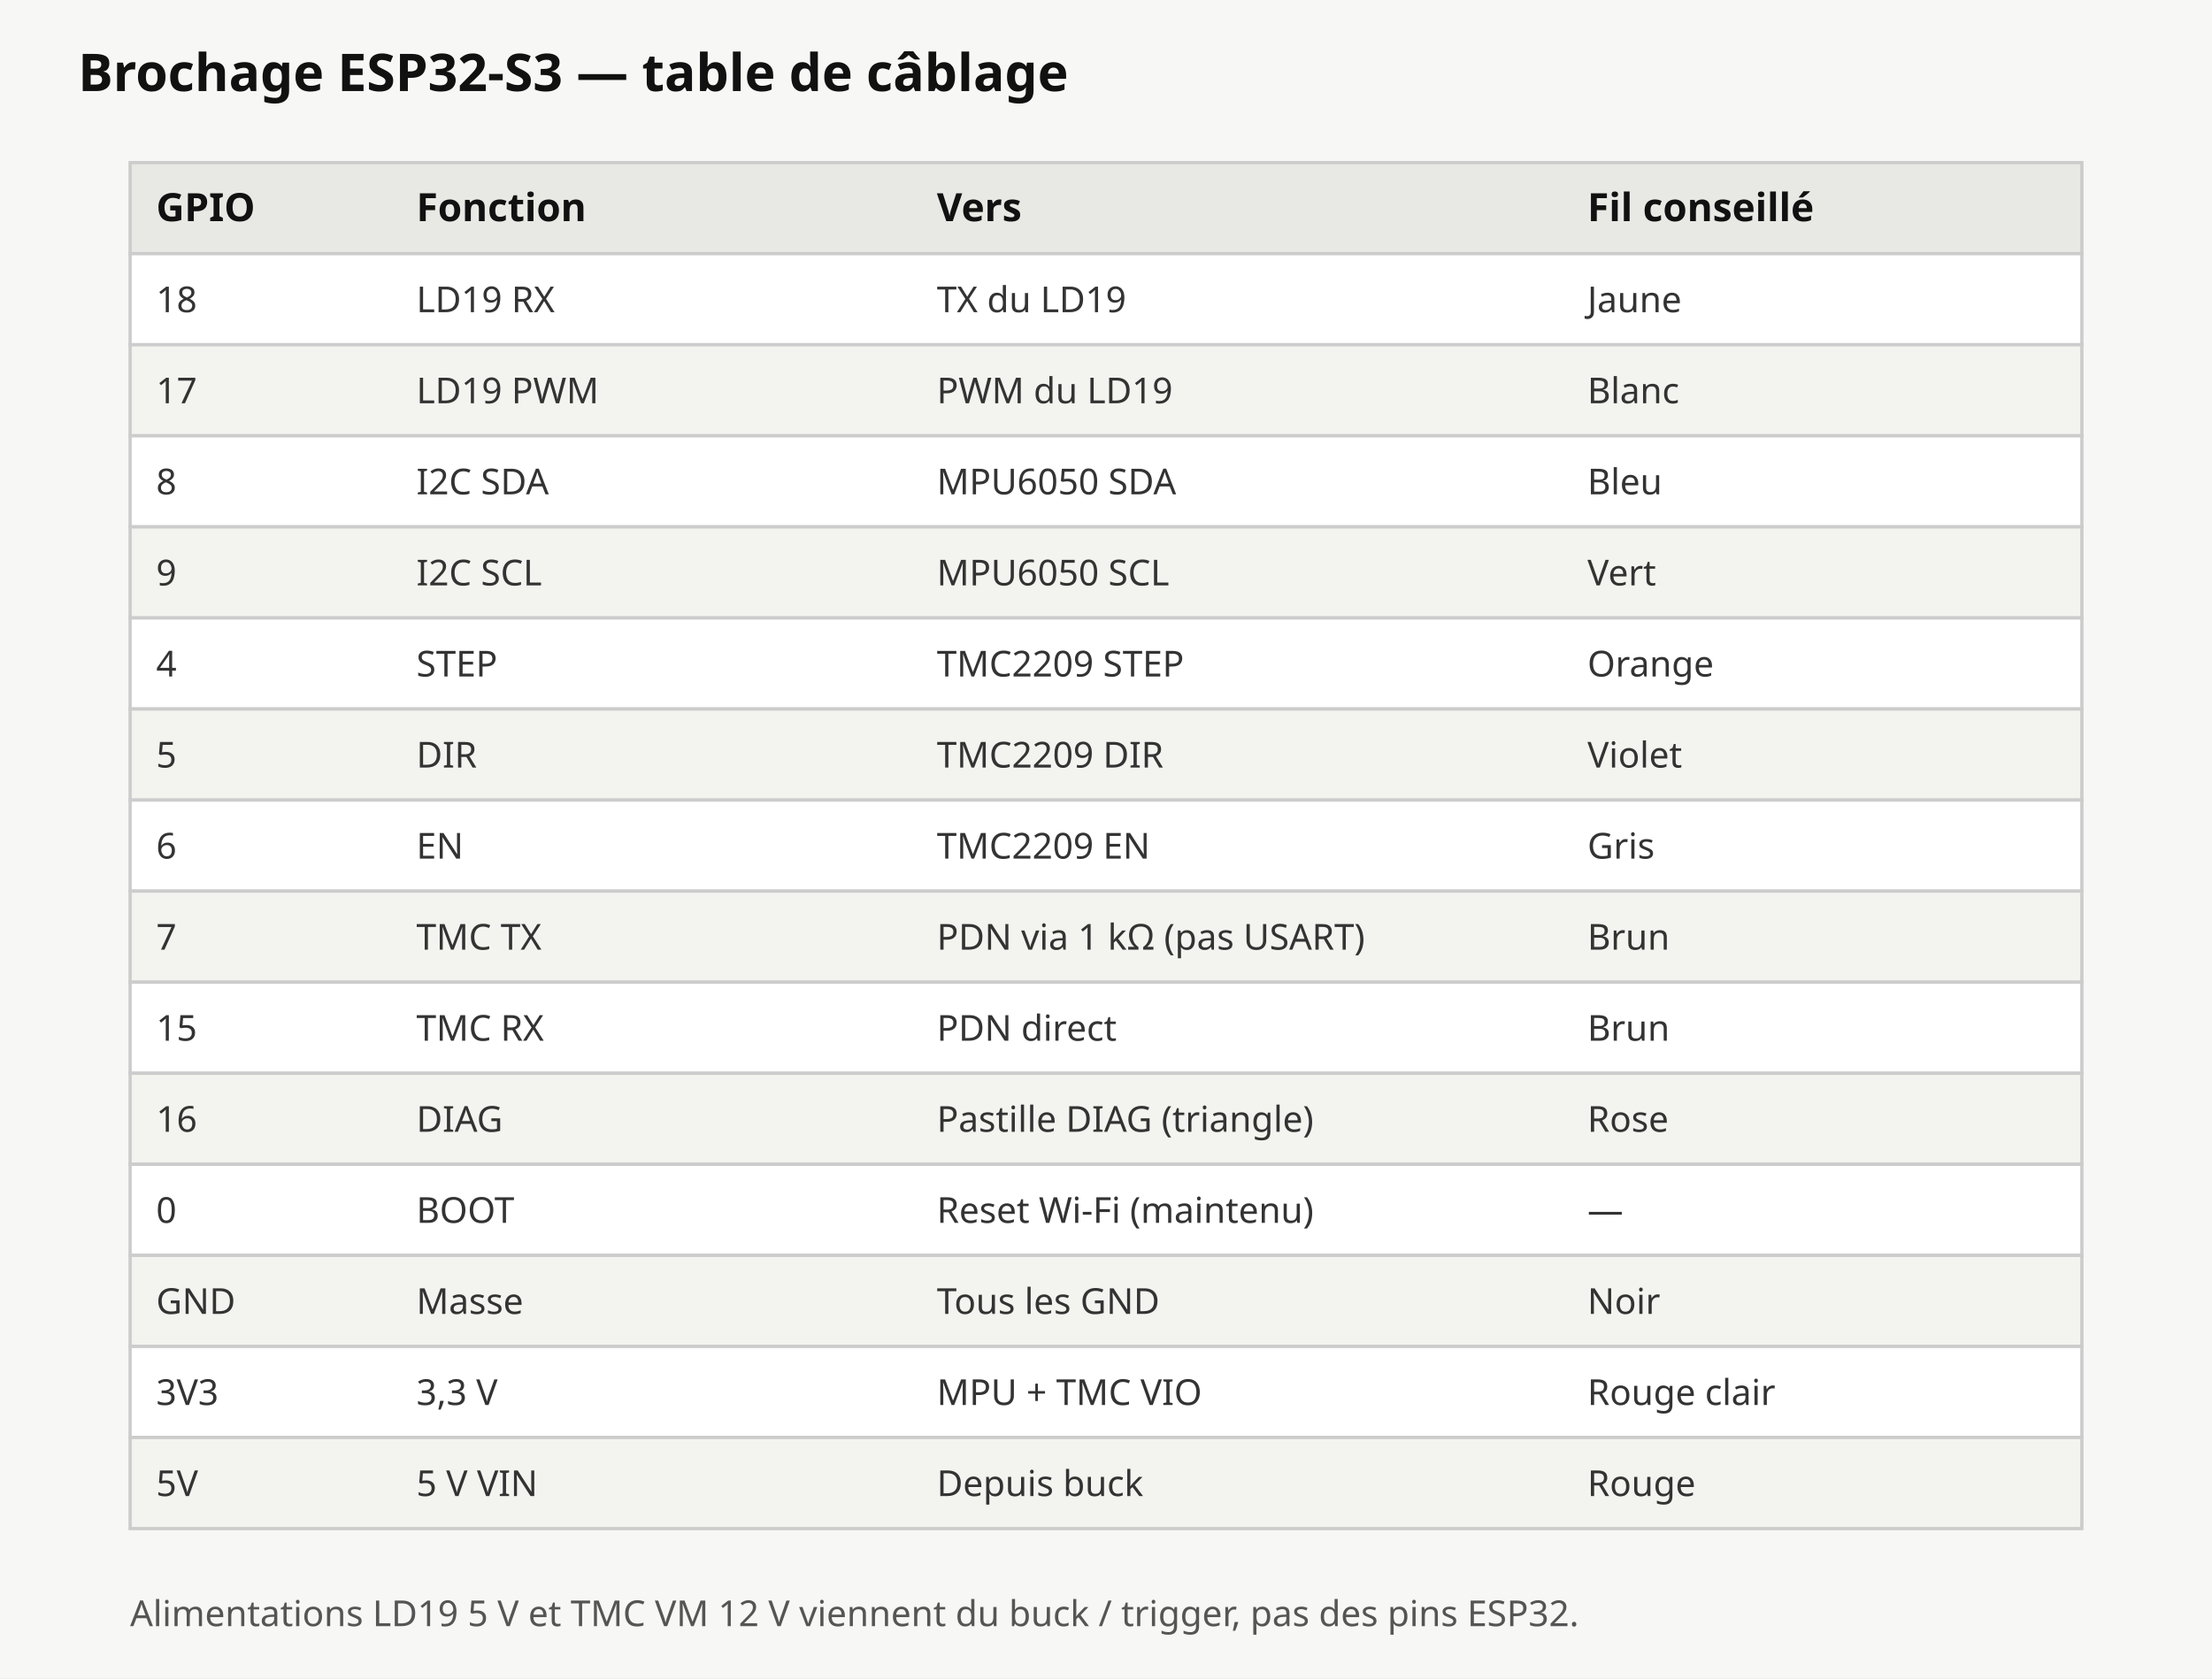
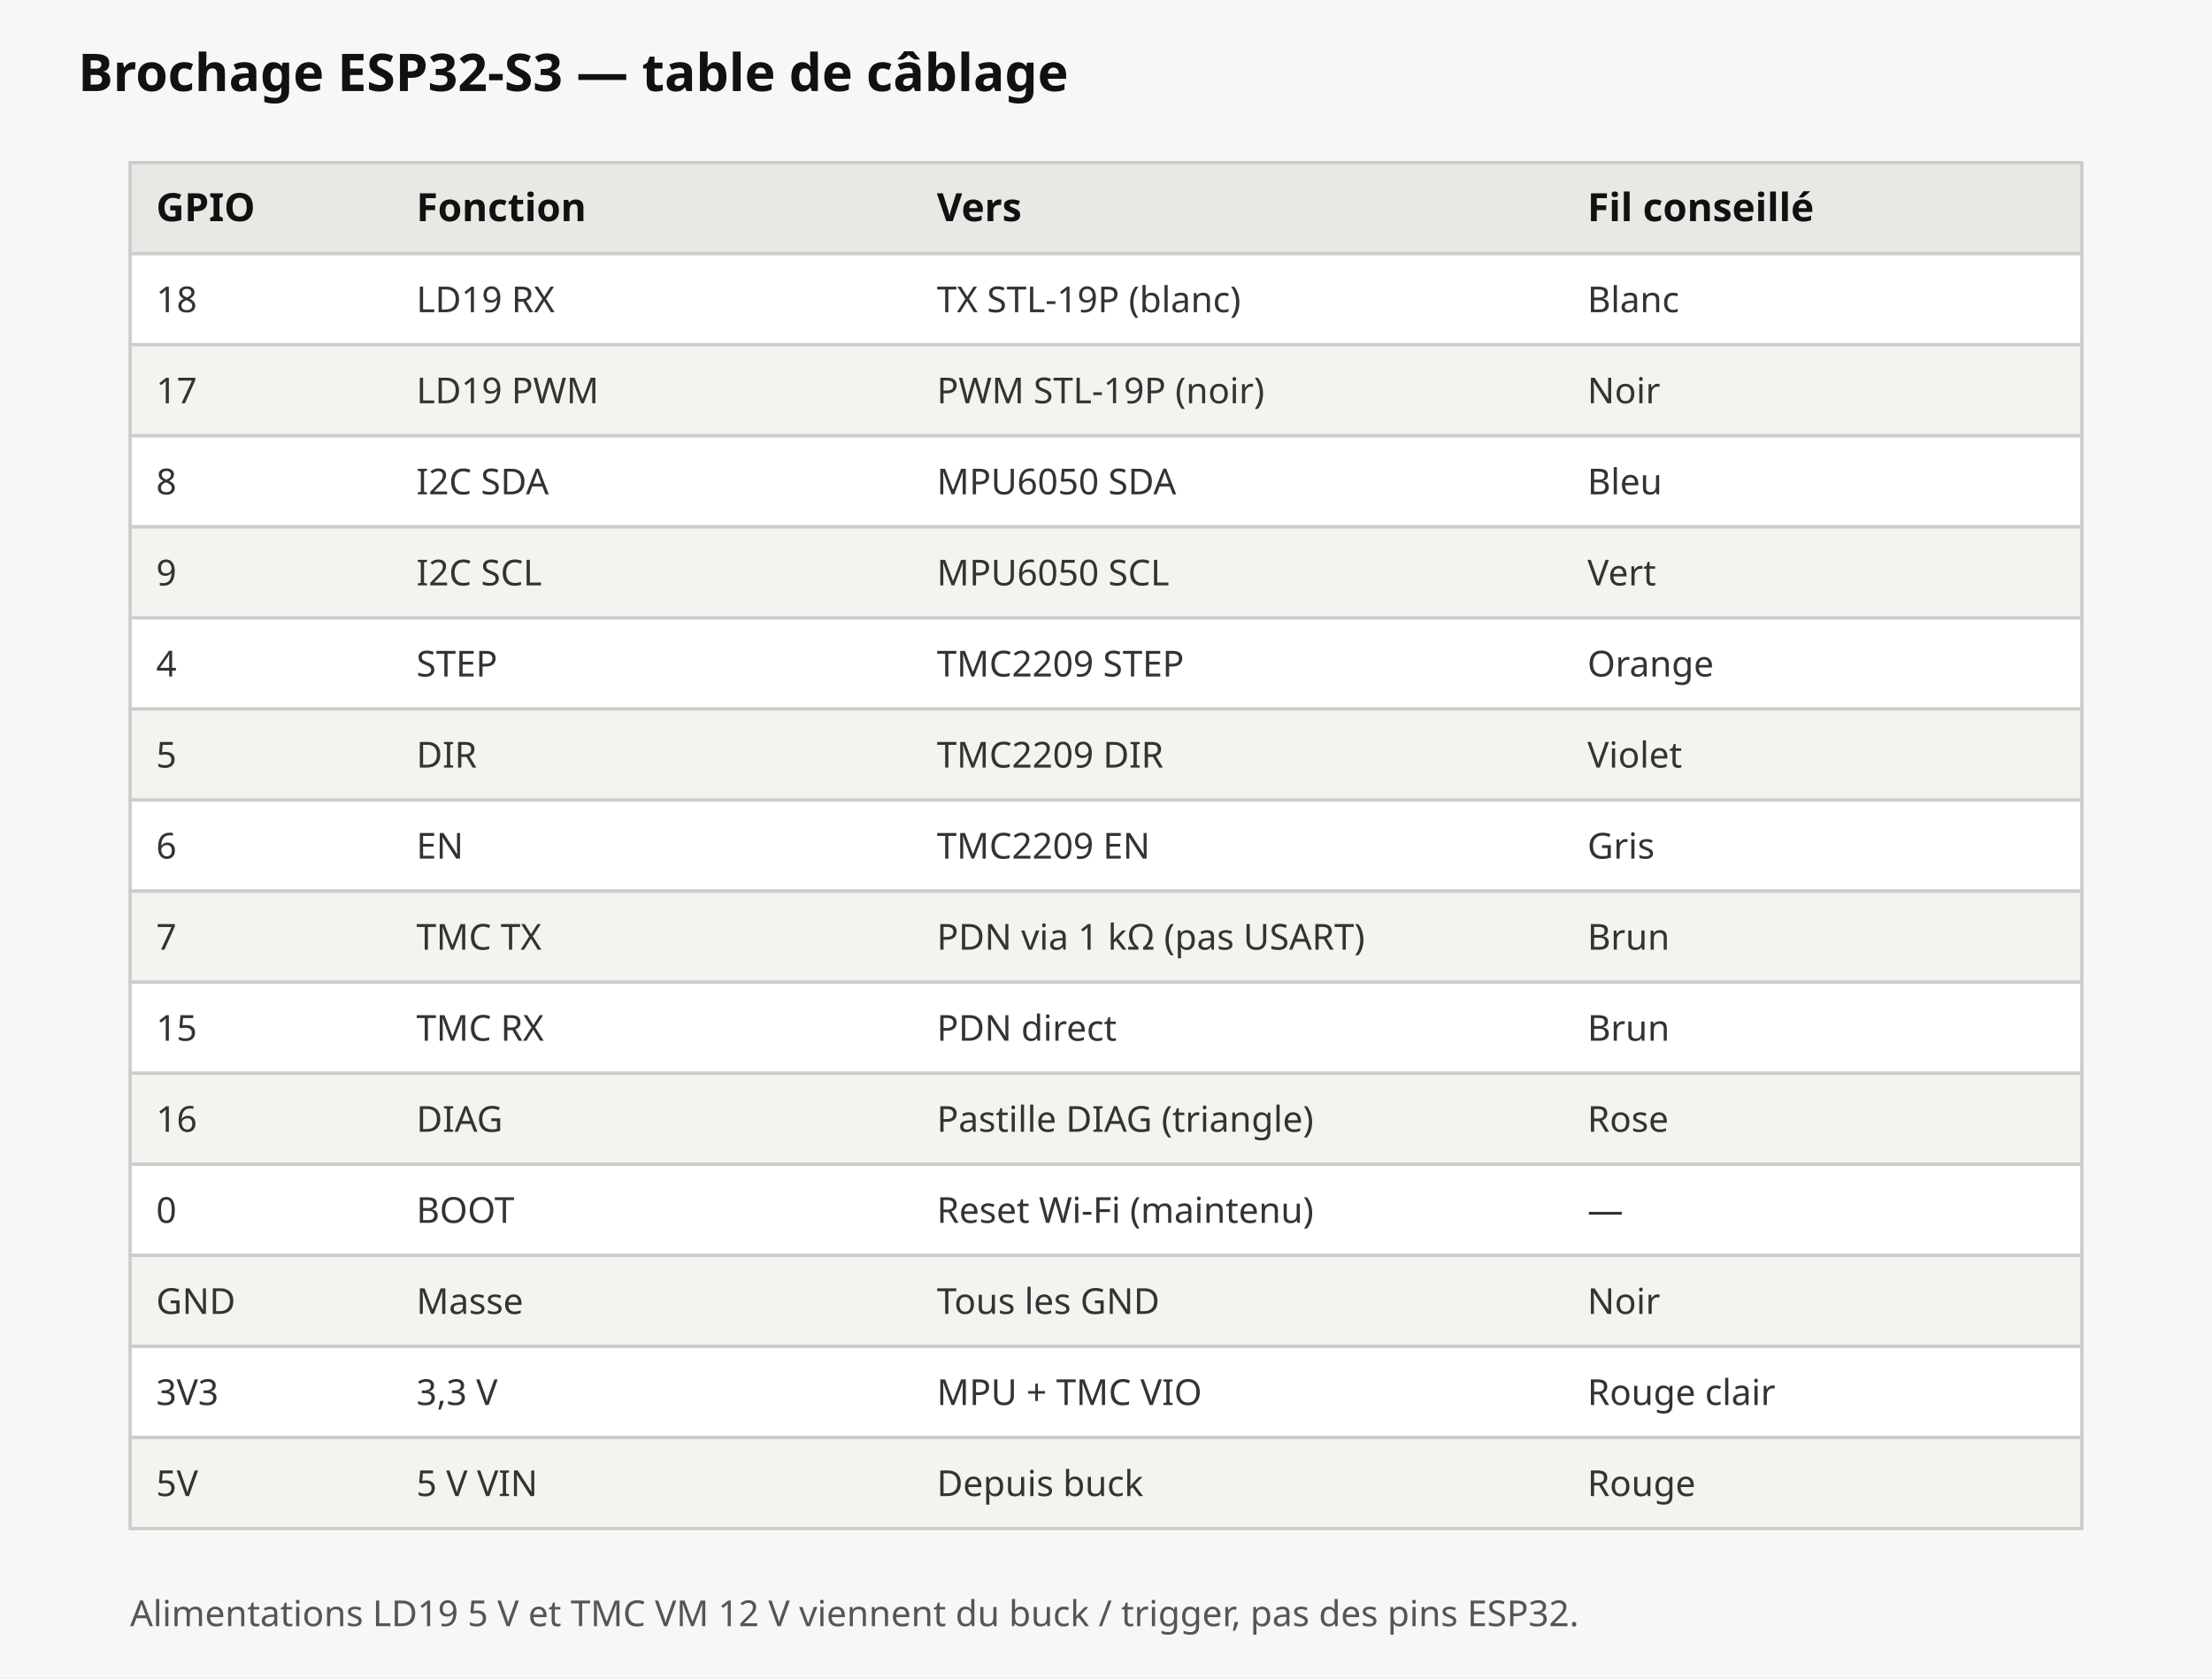
<svg xmlns="http://www.w3.org/2000/svg" width="680" height="516" viewBox="0 0 680 516">
  <rect width="680" height="516" fill="#f7f7f5" />
  <style>
    .box { fill:#fff; stroke:#222; stroke-width:1.5; }
    .box-pwr { fill:#fff8f0; stroke:#8b4513; stroke-width:1.5; }
    .box-mcu { fill:#eef4ff; stroke:#1a3a6b; stroke-width:1.5; }
    .box-sen { fill:#eefaf0; stroke:#1b5e20; stroke-width:1.5; }
    .box-mot { fill:#faf0ff; stroke:#4a148c; stroke-width:1.5; }
    .title { font:700 16px "Segoe UI",system-ui,sans-serif; fill:#111; }
    .label { font:600 12px "Segoe UI",system-ui,sans-serif; fill:#111; }
    .small { font:11px "Segoe UI",system-ui,sans-serif; fill:#333; }
    .note { font:11px "Segoe UI",system-ui,sans-serif; fill:#555; }
    .v12 { stroke:#c62828; stroke-width:2.5; fill:none; }
    .v5 { stroke:#ef6c00; stroke-width:2.2; fill:none; }
    .v33 { stroke:#1565c0; stroke-width:2; fill:none; }
    .gnd { stroke:#212121; stroke-width:2.5; fill:none; }
    .sig { stroke:#2e7d32; stroke-width:1.8; fill:none; }
    .sig2 { stroke:#6a1b9a; stroke-width:1.8; fill:none; }
    .leg { font:11px "Segoe UI",system-ui,sans-serif; fill:#222; }
  </style>
  <text x="24" y="28" class="title">Brochage ESP32-S3 — table de câblage</text>
  <rect x="40" y="50" width="600" height="28" fill="#e8e8e4" stroke="#ccc" />
  <text x="48" y="68" class="label">GPIO</text>
  <text x="128" y="68" class="label">Fonction</text>
  <text x="288" y="68" class="label">Vers</text>
  <text x="488" y="68" class="label">Fil conseillé</text>
  <rect x="40" y="78" width="600" height="28" fill="#fff" stroke="#ccc" />
  <text x="48" y="96" class="small">18</text>
  <text x="128" y="96" class="small">LD19 RX</text>
-   <text x="288" y="96" class="small">TX du LD19</text>
-   <text x="488" y="96" class="small">Jaune</text>
+   <text x="288" y="96" class="small">TX STL-19P (blanc)</text>
+   <text x="488" y="96" class="small">Blanc</text>
  <rect x="40" y="106" width="600" height="28" fill="#f3f3ef" stroke="#ccc" />
  <text x="48" y="124" class="small">17</text>
  <text x="128" y="124" class="small">LD19 PWM</text>
-   <text x="288" y="124" class="small">PWM du LD19</text>
-   <text x="488" y="124" class="small">Blanc</text>
+   <text x="288" y="124" class="small">PWM STL-19P (noir)</text>
+   <text x="488" y="124" class="small">Noir</text>
  <rect x="40" y="134" width="600" height="28" fill="#fff" stroke="#ccc" />
  <text x="48" y="152" class="small">8</text>
  <text x="128" y="152" class="small">I2C SDA</text>
  <text x="288" y="152" class="small">MPU6050 SDA</text>
  <text x="488" y="152" class="small">Bleu</text>
  <rect x="40" y="162" width="600" height="28" fill="#f3f3ef" stroke="#ccc" />
  <text x="48" y="180" class="small">9</text>
  <text x="128" y="180" class="small">I2C SCL</text>
  <text x="288" y="180" class="small">MPU6050 SCL</text>
  <text x="488" y="180" class="small">Vert</text>
  <rect x="40" y="190" width="600" height="28" fill="#fff" stroke="#ccc" />
  <text x="48" y="208" class="small">4</text>
  <text x="128" y="208" class="small">STEP</text>
  <text x="288" y="208" class="small">TMC2209 STEP</text>
  <text x="488" y="208" class="small">Orange</text>
  <rect x="40" y="218" width="600" height="28" fill="#f3f3ef" stroke="#ccc" />
  <text x="48" y="236" class="small">5</text>
  <text x="128" y="236" class="small">DIR</text>
  <text x="288" y="236" class="small">TMC2209 DIR</text>
  <text x="488" y="236" class="small">Violet</text>
  <rect x="40" y="246" width="600" height="28" fill="#fff" stroke="#ccc" />
  <text x="48" y="264" class="small">6</text>
  <text x="128" y="264" class="small">EN</text>
  <text x="288" y="264" class="small">TMC2209 EN</text>
  <text x="488" y="264" class="small">Gris</text>
  <rect x="40" y="274" width="600" height="28" fill="#f3f3ef" stroke="#ccc" />
  <text x="48" y="292" class="small">7</text>
  <text x="128" y="292" class="small">TMC TX</text>
  <text x="288" y="292" class="small">PDN via 1 kΩ (pas USART)</text>
  <text x="488" y="292" class="small">Brun</text>
  <rect x="40" y="302" width="600" height="28" fill="#fff" stroke="#ccc" />
  <text x="48" y="320" class="small">15</text>
  <text x="128" y="320" class="small">TMC RX</text>
  <text x="288" y="320" class="small">PDN direct</text>
  <text x="488" y="320" class="small">Brun</text>
  <rect x="40" y="330" width="600" height="28" fill="#f3f3ef" stroke="#ccc" />
  <text x="48" y="348" class="small">16</text>
  <text x="128" y="348" class="small">DIAG</text>
  <text x="288" y="348" class="small">Pastille DIAG (triangle)</text>
  <text x="488" y="348" class="small">Rose</text>
  <rect x="40" y="358" width="600" height="28" fill="#fff" stroke="#ccc" />
  <text x="48" y="376" class="small">0</text>
  <text x="128" y="376" class="small">BOOT</text>
  <text x="288" y="376" class="small">Reset Wi‑Fi (maintenu)</text>
  <text x="488" y="376" class="small">—</text>
  <rect x="40" y="386" width="600" height="28" fill="#f3f3ef" stroke="#ccc" />
  <text x="48" y="404" class="small">GND</text>
  <text x="128" y="404" class="small">Masse</text>
  <text x="288" y="404" class="small">Tous les GND</text>
  <text x="488" y="404" class="small">Noir</text>
  <rect x="40" y="414" width="600" height="28" fill="#fff" stroke="#ccc" />
  <text x="48" y="432" class="small">3V3</text>
  <text x="128" y="432" class="small">3,3 V</text>
  <text x="288" y="432" class="small">MPU + TMC VIO</text>
  <text x="488" y="432" class="small">Rouge clair</text>
  <rect x="40" y="442" width="600" height="28" fill="#f3f3ef" stroke="#ccc" />
  <text x="48" y="460" class="small">5V</text>
  <text x="128" y="460" class="small">5 V VIN</text>
  <text x="288" y="460" class="small">Depuis buck</text>
  <text x="488" y="460" class="small">Rouge</text>
  <text x="40" y="500" class="note">Alimentations LD19 5 V et TMC VM 12 V viennent du buck / trigger, pas des pins ESP32.</text>
</svg>
